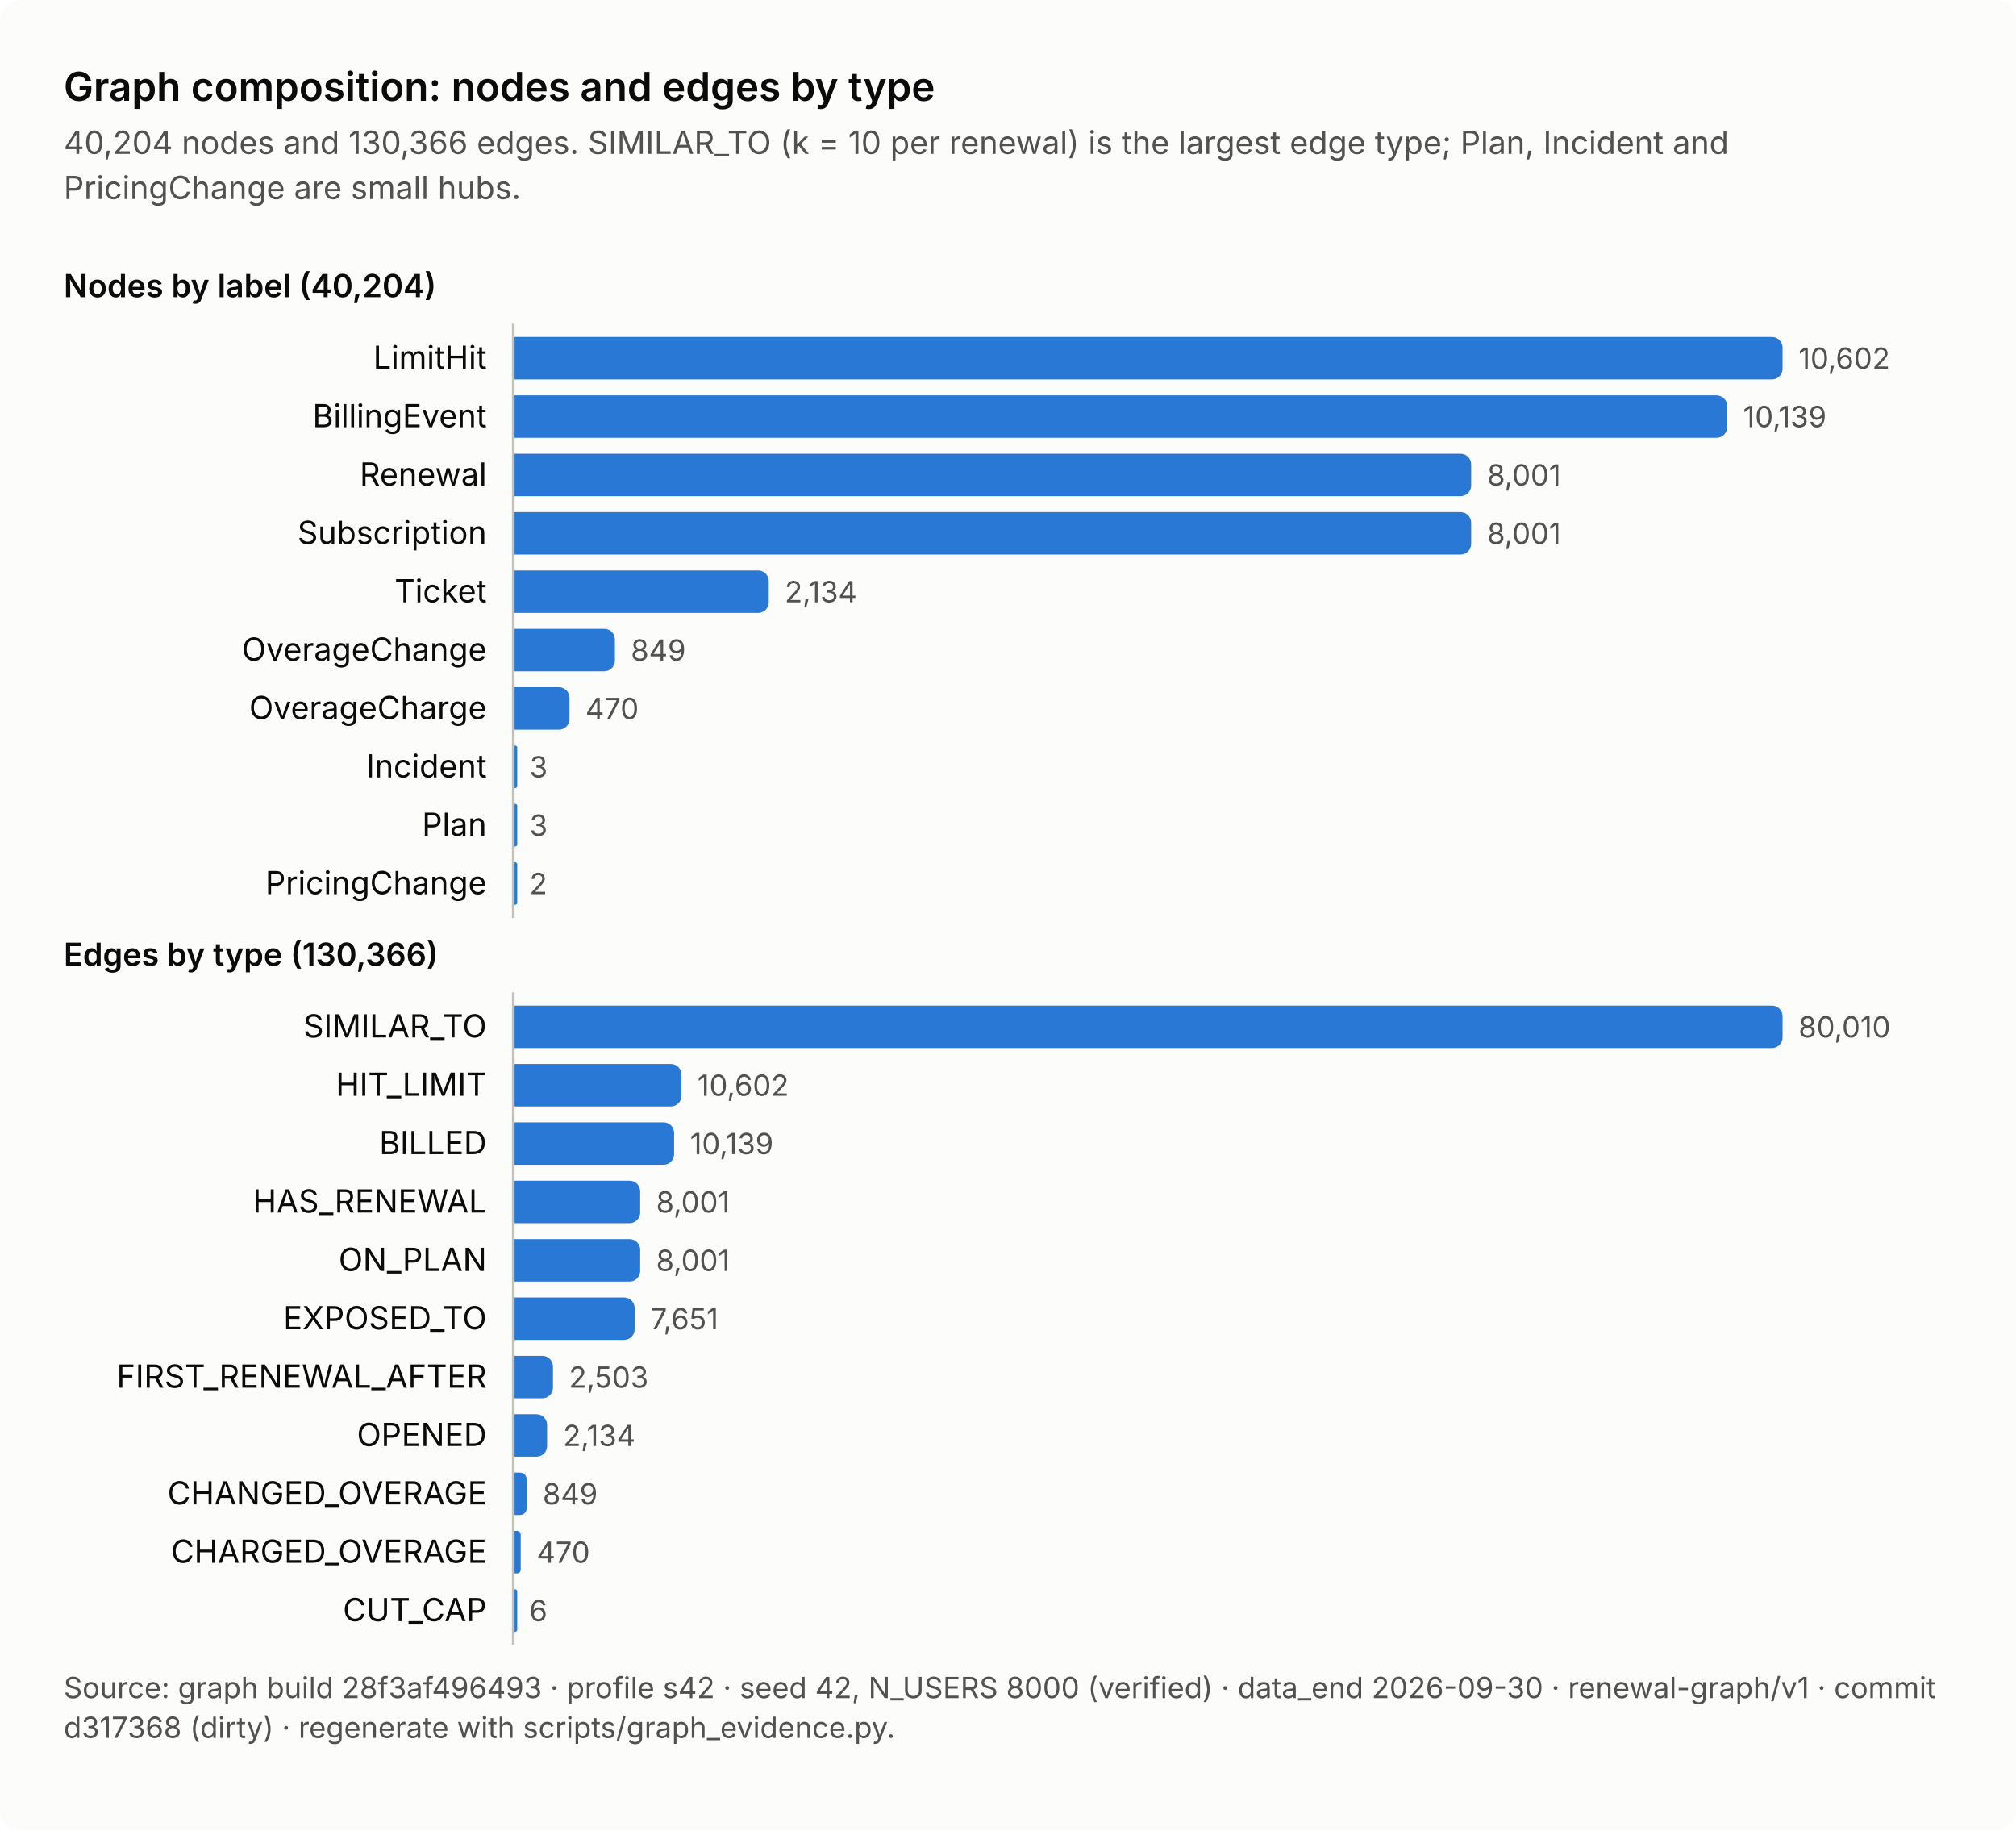
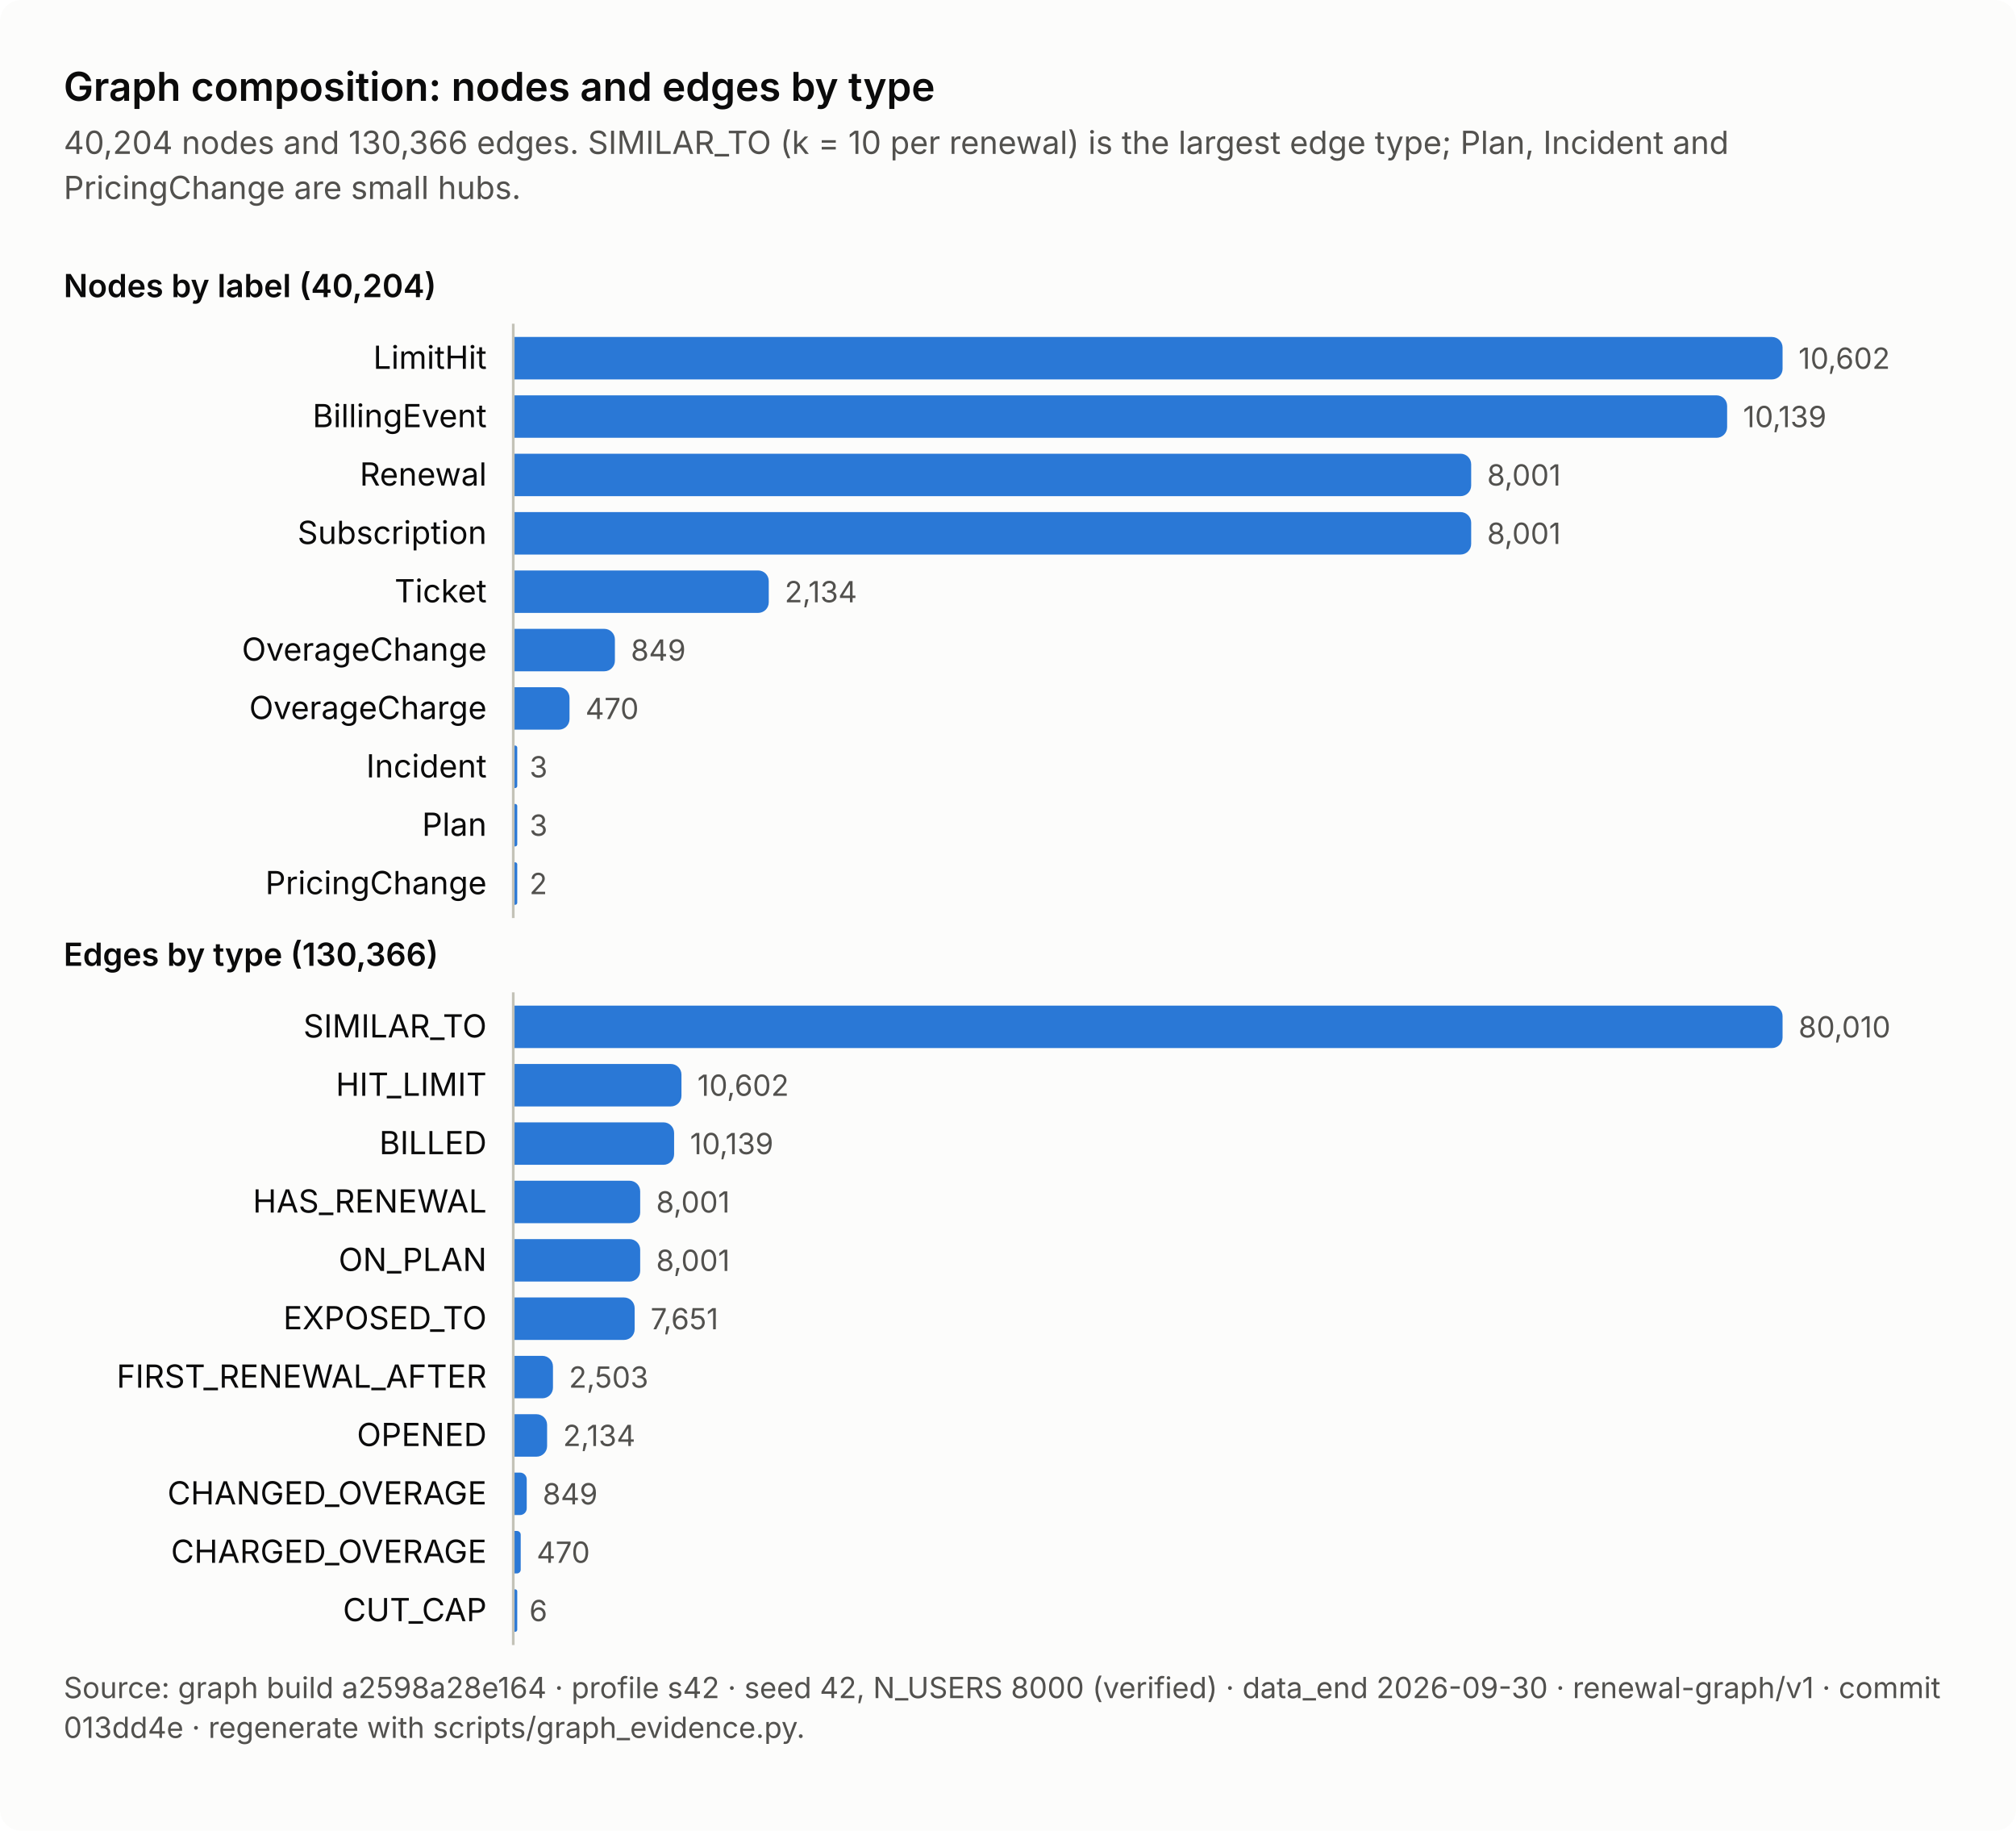
<svg xmlns="http://www.w3.org/2000/svg" width="760" height="690" viewBox="0 0 760 690" role="img" font-family="system-ui, -apple-system, 'Segoe UI', sans-serif">
  <rect width="760" height="690" rx="8" fill="#fcfcfb" />
  <text x="24" y="38" font-size="15" fill="#0b0b0b" font-weight="600">Graph composition: nodes and edges by type</text>
  <text x="24" y="58" font-size="12" fill="#52514e">40,204 nodes and 130,366 edges. SIMILAR_TO (k = 10 per renewal) is the largest edge type; Plan, Incident and</text>
  <text x="24" y="75" font-size="12" fill="#52514e">PricingChange are small hubs.</text>
  <text x="24" y="112" font-size="12" fill="#0b0b0b" font-weight="600">Nodes by label (40,204)</text>
  <g>
    <text x="183.49" y="139" font-size="12" fill="#0b0b0b" text-anchor="end">LimitHit</text>
    <path d="M193.49 127H668A4 4 0 0 1 672 131V139A4 4 0 0 1 668 143H193.49Z" fill="#2a78d6" />
    <text x="678" y="139" font-size="11" fill="#52514e" font-variant-numeric="tabular-nums">10,602</text>
  </g>
  <g>
    <text x="183.49" y="161" font-size="12" fill="#0b0b0b" text-anchor="end">BillingEvent</text>
    <path d="M193.49 149H647.1A4 4 0 0 1 651.1 153V161A4 4 0 0 1 647.1 165H193.49Z" fill="#2a78d6" />
    <text x="657.1" y="161" font-size="11" fill="#52514e" font-variant-numeric="tabular-nums">10,139</text>
  </g>
  <g>
    <text x="183.49" y="183" font-size="12" fill="#0b0b0b" text-anchor="end">Renewal</text>
    <path d="M193.49 171H550.61A4 4 0 0 1 554.61 175V183A4 4 0 0 1 550.61 187H193.49Z" fill="#2a78d6" />
    <text x="560.61" y="183" font-size="11" fill="#52514e" font-variant-numeric="tabular-nums">8,001</text>
  </g>
  <g>
    <text x="183.49" y="205" font-size="12" fill="#0b0b0b" text-anchor="end">Subscription</text>
    <path d="M193.49 193H550.61A4 4 0 0 1 554.61 197V205A4 4 0 0 1 550.61 209H193.49Z" fill="#2a78d6" />
    <text x="560.61" y="205" font-size="11" fill="#52514e" font-variant-numeric="tabular-nums">8,001</text>
  </g>
  <g>
    <text x="183.49" y="227" font-size="12" fill="#0b0b0b" text-anchor="end">Ticket</text>
    <path d="M193.49 215H285.81A4 4 0 0 1 289.81 219V227A4 4 0 0 1 285.81 231H193.49Z" fill="#2a78d6" />
    <text x="295.81" y="227" font-size="11" fill="#52514e" font-variant-numeric="tabular-nums">2,134</text>
  </g>
  <g>
    <text x="183.49" y="249" font-size="12" fill="#0b0b0b" text-anchor="end">OverageChange</text>
    <path d="M193.49 237H227.81A4 4 0 0 1 231.81 241V249A4 4 0 0 1 227.81 253H193.49Z" fill="#2a78d6" />
    <text x="237.81" y="249" font-size="11" fill="#52514e" font-variant-numeric="tabular-nums">849</text>
  </g>
  <g>
    <text x="183.49" y="271" font-size="12" fill="#0b0b0b" text-anchor="end">OverageCharge</text>
    <path d="M193.49 259H210.7A4 4 0 0 1 214.7 263V271A4 4 0 0 1 210.7 275H193.49Z" fill="#2a78d6" />
    <text x="220.7" y="271" font-size="11" fill="#52514e" font-variant-numeric="tabular-nums">470</text>
  </g>
  <g>
    <text x="183.49" y="293" font-size="12" fill="#0b0b0b" text-anchor="end">Incident</text>
    <path d="M193.49 281H194.24A0.75 0.75 0 0 1 194.99 281.75V296.25A0.75 0.75 0 0 1 194.24 297H193.49Z" fill="#2a78d6" />
    <text x="199.62" y="293" font-size="11" fill="#52514e" font-variant-numeric="tabular-nums">3</text>
  </g>
  <g>
    <text x="183.49" y="315" font-size="12" fill="#0b0b0b" text-anchor="end">Plan</text>
    <path d="M193.49 303H194.24A0.75 0.75 0 0 1 194.99 303.75V318.25A0.75 0.75 0 0 1 194.24 319H193.49Z" fill="#2a78d6" />
    <text x="199.62" y="315" font-size="11" fill="#52514e" font-variant-numeric="tabular-nums">3</text>
  </g>
  <g>
    <text x="183.49" y="337" font-size="12" fill="#0b0b0b" text-anchor="end">PricingChange</text>
    <path d="M193.49 325H194.24A0.75 0.75 0 0 1 194.99 325.75V340.25A0.75 0.75 0 0 1 194.24 341H193.49Z" fill="#2a78d6" />
    <text x="199.58" y="337" font-size="11" fill="#52514e" font-variant-numeric="tabular-nums">2</text>
  </g>
  <line x1="193.49" y1="122" x2="193.49" y2="346" stroke="#c3c2b7" stroke-width="1" />
  <text x="24" y="364" font-size="12" fill="#0b0b0b" font-weight="600">Edges by type (130,366)</text>
  <g>
    <text x="183.49" y="391" font-size="12" fill="#0b0b0b" text-anchor="end">SIMILAR_TO</text>
    <path d="M193.49 379H668A4 4 0 0 1 672 383V391A4 4 0 0 1 668 395H193.49Z" fill="#2a78d6" />
    <text x="678" y="391" font-size="11" fill="#52514e" font-variant-numeric="tabular-nums">80,010</text>
  </g>
  <g>
    <text x="183.49" y="413" font-size="12" fill="#0b0b0b" text-anchor="end">HIT_LIMIT</text>
    <path d="M193.49 401H252.9A4 4 0 0 1 256.9 405V413A4 4 0 0 1 252.9 417H193.49Z" fill="#2a78d6" />
    <text x="262.9" y="413" font-size="11" fill="#52514e" font-variant-numeric="tabular-nums">10,602</text>
  </g>
  <g>
    <text x="183.49" y="435" font-size="12" fill="#0b0b0b" text-anchor="end">BILLED</text>
    <path d="M193.49 423H250.13A4 4 0 0 1 254.13 427V435A4 4 0 0 1 250.13 439H193.49Z" fill="#2a78d6" />
    <text x="260.13" y="435" font-size="11" fill="#52514e" font-variant-numeric="tabular-nums">10,139</text>
  </g>
  <g>
    <text x="183.49" y="457" font-size="12" fill="#0b0b0b" text-anchor="end">HAS_RENEWAL</text>
    <path d="M193.49 445H237.34A4 4 0 0 1 241.34 449V457A4 4 0 0 1 237.34 461H193.49Z" fill="#2a78d6" />
    <text x="247.34" y="457" font-size="11" fill="#52514e" font-variant-numeric="tabular-nums">8,001</text>
  </g>
  <g>
    <text x="183.49" y="479" font-size="12" fill="#0b0b0b" text-anchor="end">ON_PLAN</text>
    <path d="M193.49 467H237.34A4 4 0 0 1 241.34 471V479A4 4 0 0 1 237.34 483H193.49Z" fill="#2a78d6" />
    <text x="247.34" y="479" font-size="11" fill="#52514e" font-variant-numeric="tabular-nums">8,001</text>
  </g>
  <g>
    <text x="183.49" y="501" font-size="12" fill="#0b0b0b" text-anchor="end">EXPOSED_TO</text>
    <path d="M193.49 489H235.25A4 4 0 0 1 239.25 493V501A4 4 0 0 1 235.25 505H193.49Z" fill="#2a78d6" />
    <text x="245.25" y="501" font-size="11" fill="#52514e" font-variant-numeric="tabular-nums">7,651</text>
  </g>
  <g>
    <text x="183.49" y="523" font-size="12" fill="#0b0b0b" text-anchor="end">FIRST_RENEWAL_AFTER</text>
    <path d="M193.49 511H204.46A4 4 0 0 1 208.46 515V523A4 4 0 0 1 204.46 527H193.49Z" fill="#2a78d6" />
    <text x="214.46" y="523" font-size="11" fill="#52514e" font-variant-numeric="tabular-nums">2,503</text>
  </g>
  <g>
    <text x="183.49" y="545" font-size="12" fill="#0b0b0b" text-anchor="end">OPENED</text>
    <path d="M193.49 533H202.25A4 4 0 0 1 206.25 537V545A4 4 0 0 1 202.25 549H193.49Z" fill="#2a78d6" />
    <text x="212.25" y="545" font-size="11" fill="#52514e" font-variant-numeric="tabular-nums">2,134</text>
  </g>
  <g>
    <text x="183.49" y="567" font-size="12" fill="#0b0b0b" text-anchor="end">CHANGED_OVERAGE</text>
    <path d="M193.49 555H196.03A2.54 2.54 0 0 1 198.57 557.54V568.46A2.54 2.54 0 0 1 196.03 571H193.49Z" fill="#2a78d6" />
    <text x="204.57" y="567" font-size="11" fill="#52514e" font-variant-numeric="tabular-nums">849</text>
  </g>
  <g>
    <text x="183.49" y="589" font-size="12" fill="#0b0b0b" text-anchor="end">CHARGED_OVERAGE</text>
    <path d="M193.49 577H194.89A1.41 1.41 0 0 1 196.3 578.41V591.59A1.41 1.41 0 0 1 194.89 593H193.49Z" fill="#2a78d6" />
    <text x="202.3" y="589" font-size="11" fill="#52514e" font-variant-numeric="tabular-nums">470</text>
  </g>
  <g>
    <text x="183.49" y="611" font-size="12" fill="#0b0b0b" text-anchor="end">CUT_CAP</text>
    <path d="M193.49 599H194.24A0.75 0.75 0 0 1 194.99 599.75V614.25A0.75 0.75 0 0 1 194.24 615H193.49Z" fill="#2a78d6" />
    <text x="199.53" y="611" font-size="11" fill="#52514e" font-variant-numeric="tabular-nums">6</text>
  </g>
  <line x1="193.49" y1="374" x2="193.49" y2="620" stroke="#c3c2b7" stroke-width="1" />
-   <text x="24" y="640" font-size="11" fill="#52514e">Source: graph build 28f3af496493 · profile s42 · seed 42, N_USERS 8000 (verified) · data_end 2026-09-30 · renewal-graph/v1 · commit</text>
-   <text x="24" y="655" font-size="11" fill="#52514e">d317368 (dirty) · regenerate with scripts/graph_evidence.py.</text>
+   <text x="24" y="640" font-size="11" fill="#52514e">Source: graph build a2598a28e164 · profile s42 · seed 42, N_USERS 8000 (verified) · data_end 2026-09-30 · renewal-graph/v1 · commit</text>
+   <text x="24" y="655" font-size="11" fill="#52514e">013dd4e · regenerate with scripts/graph_evidence.py.</text>
</svg>
